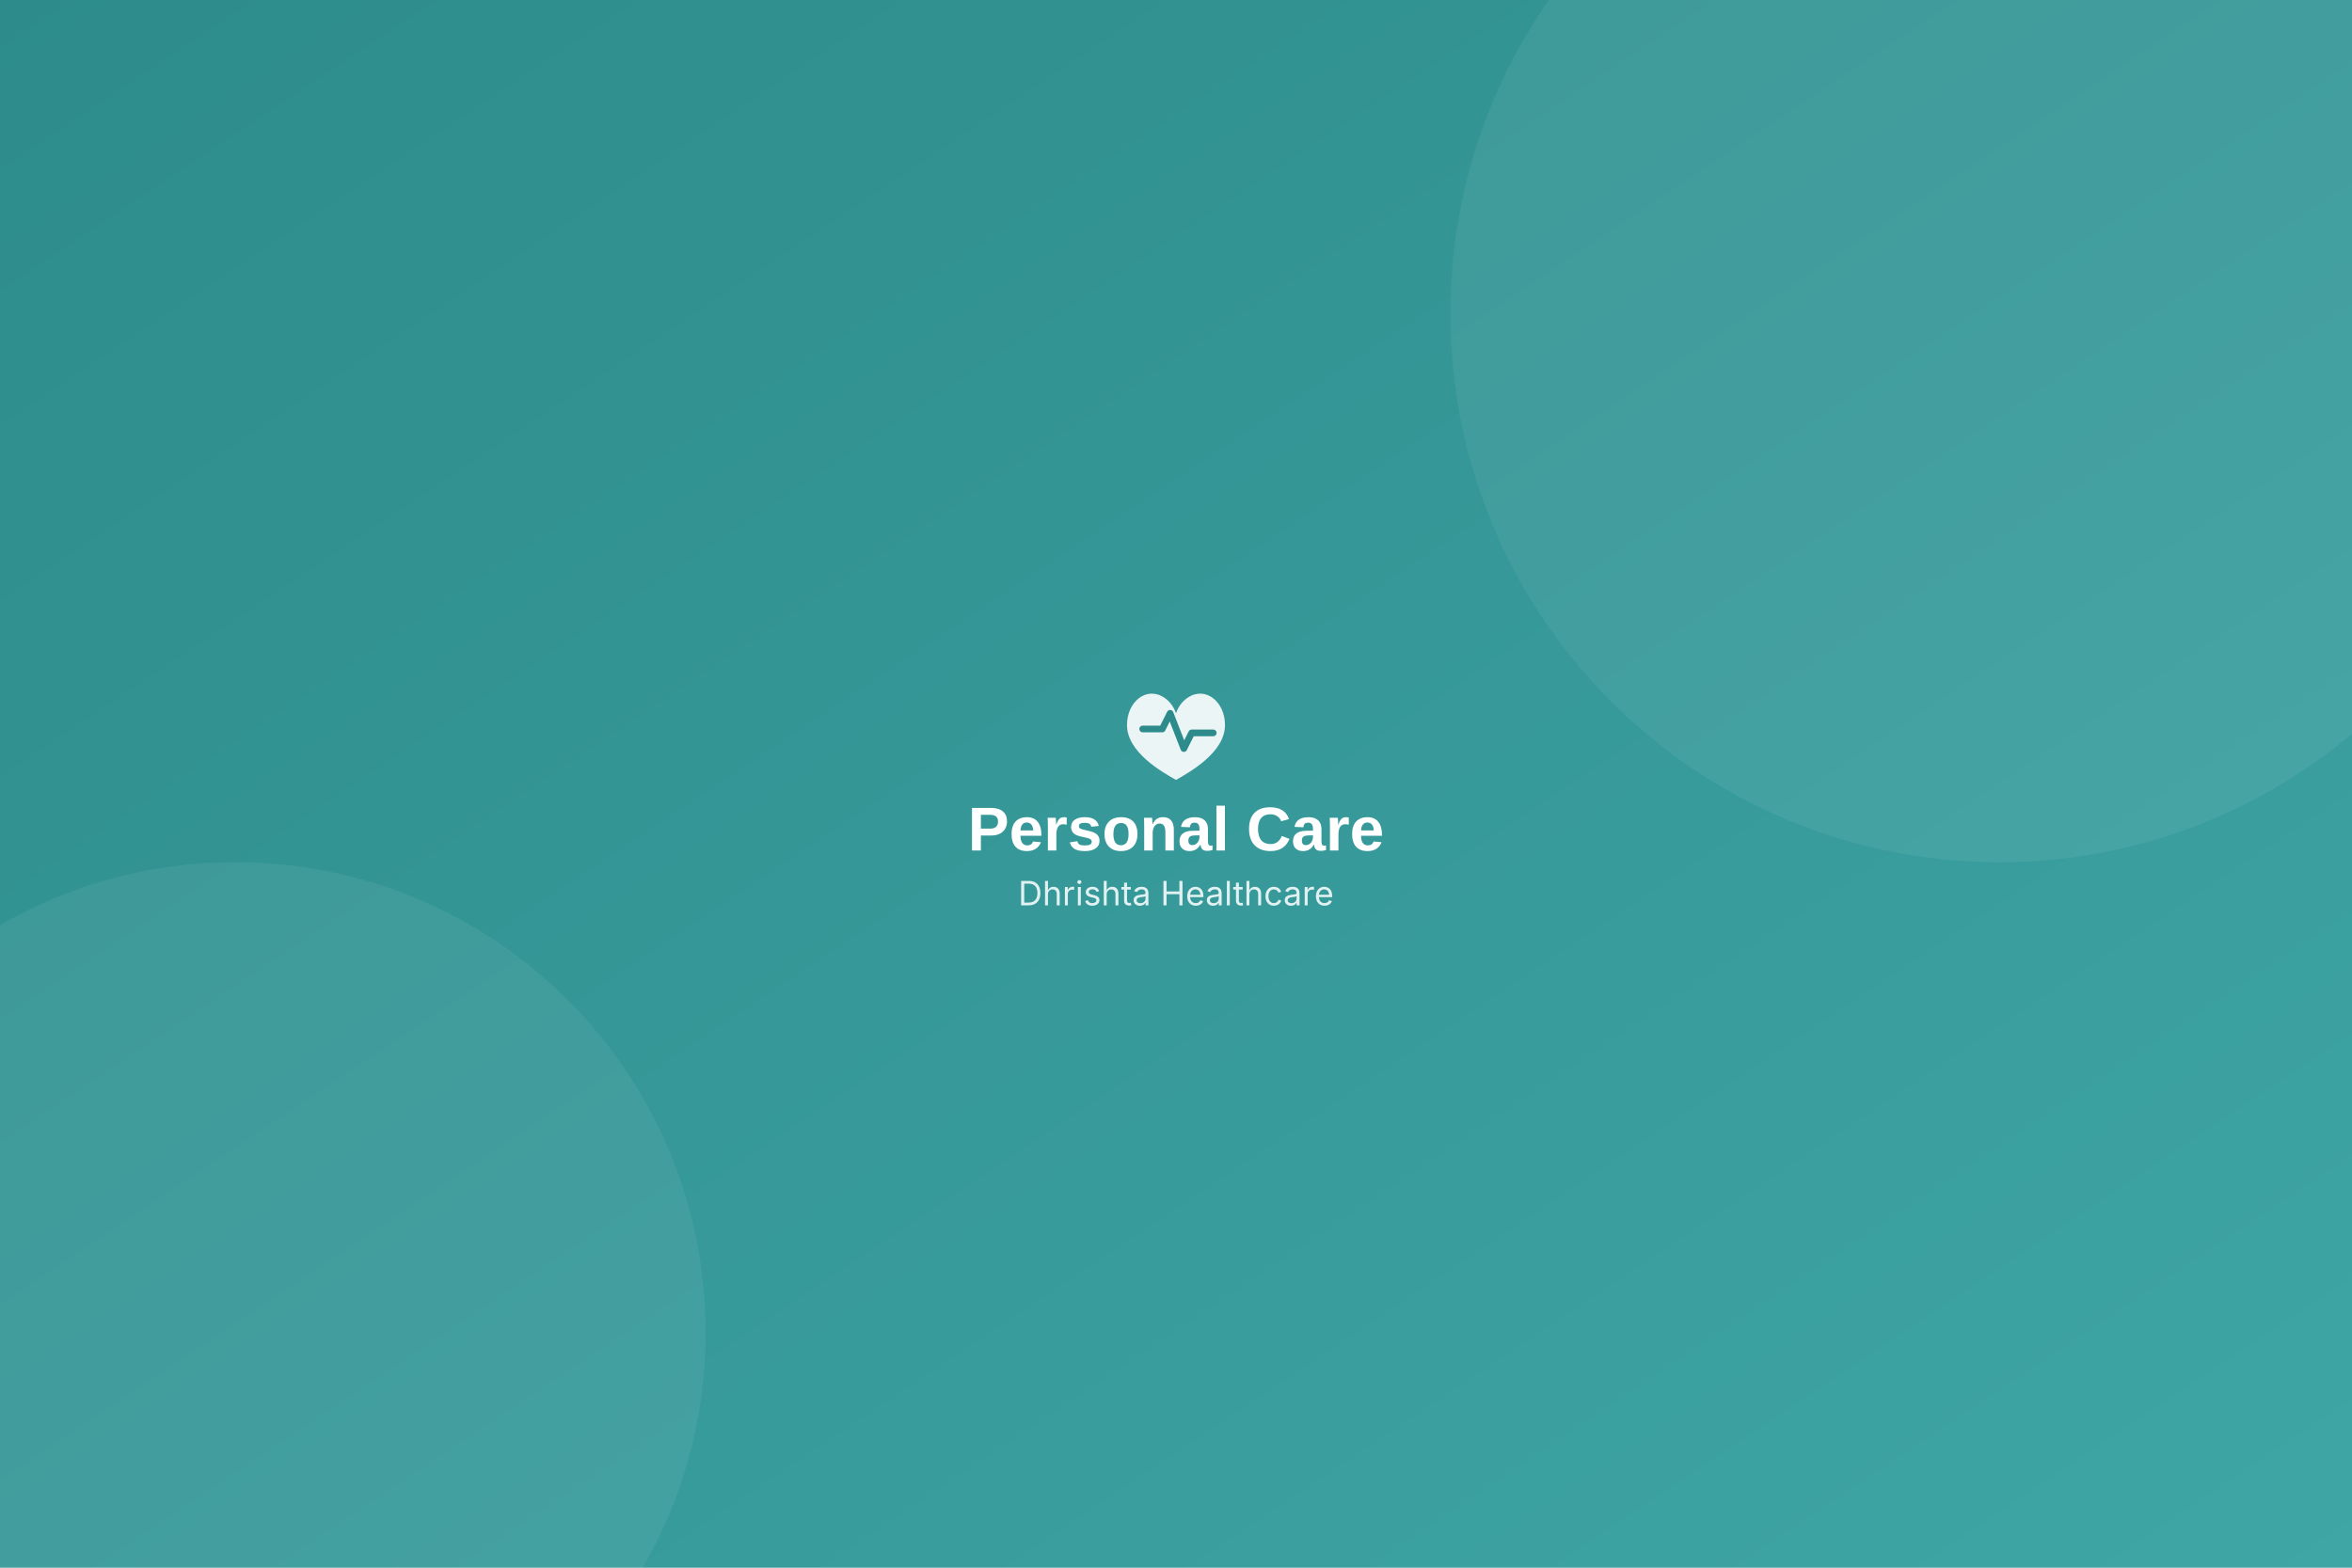
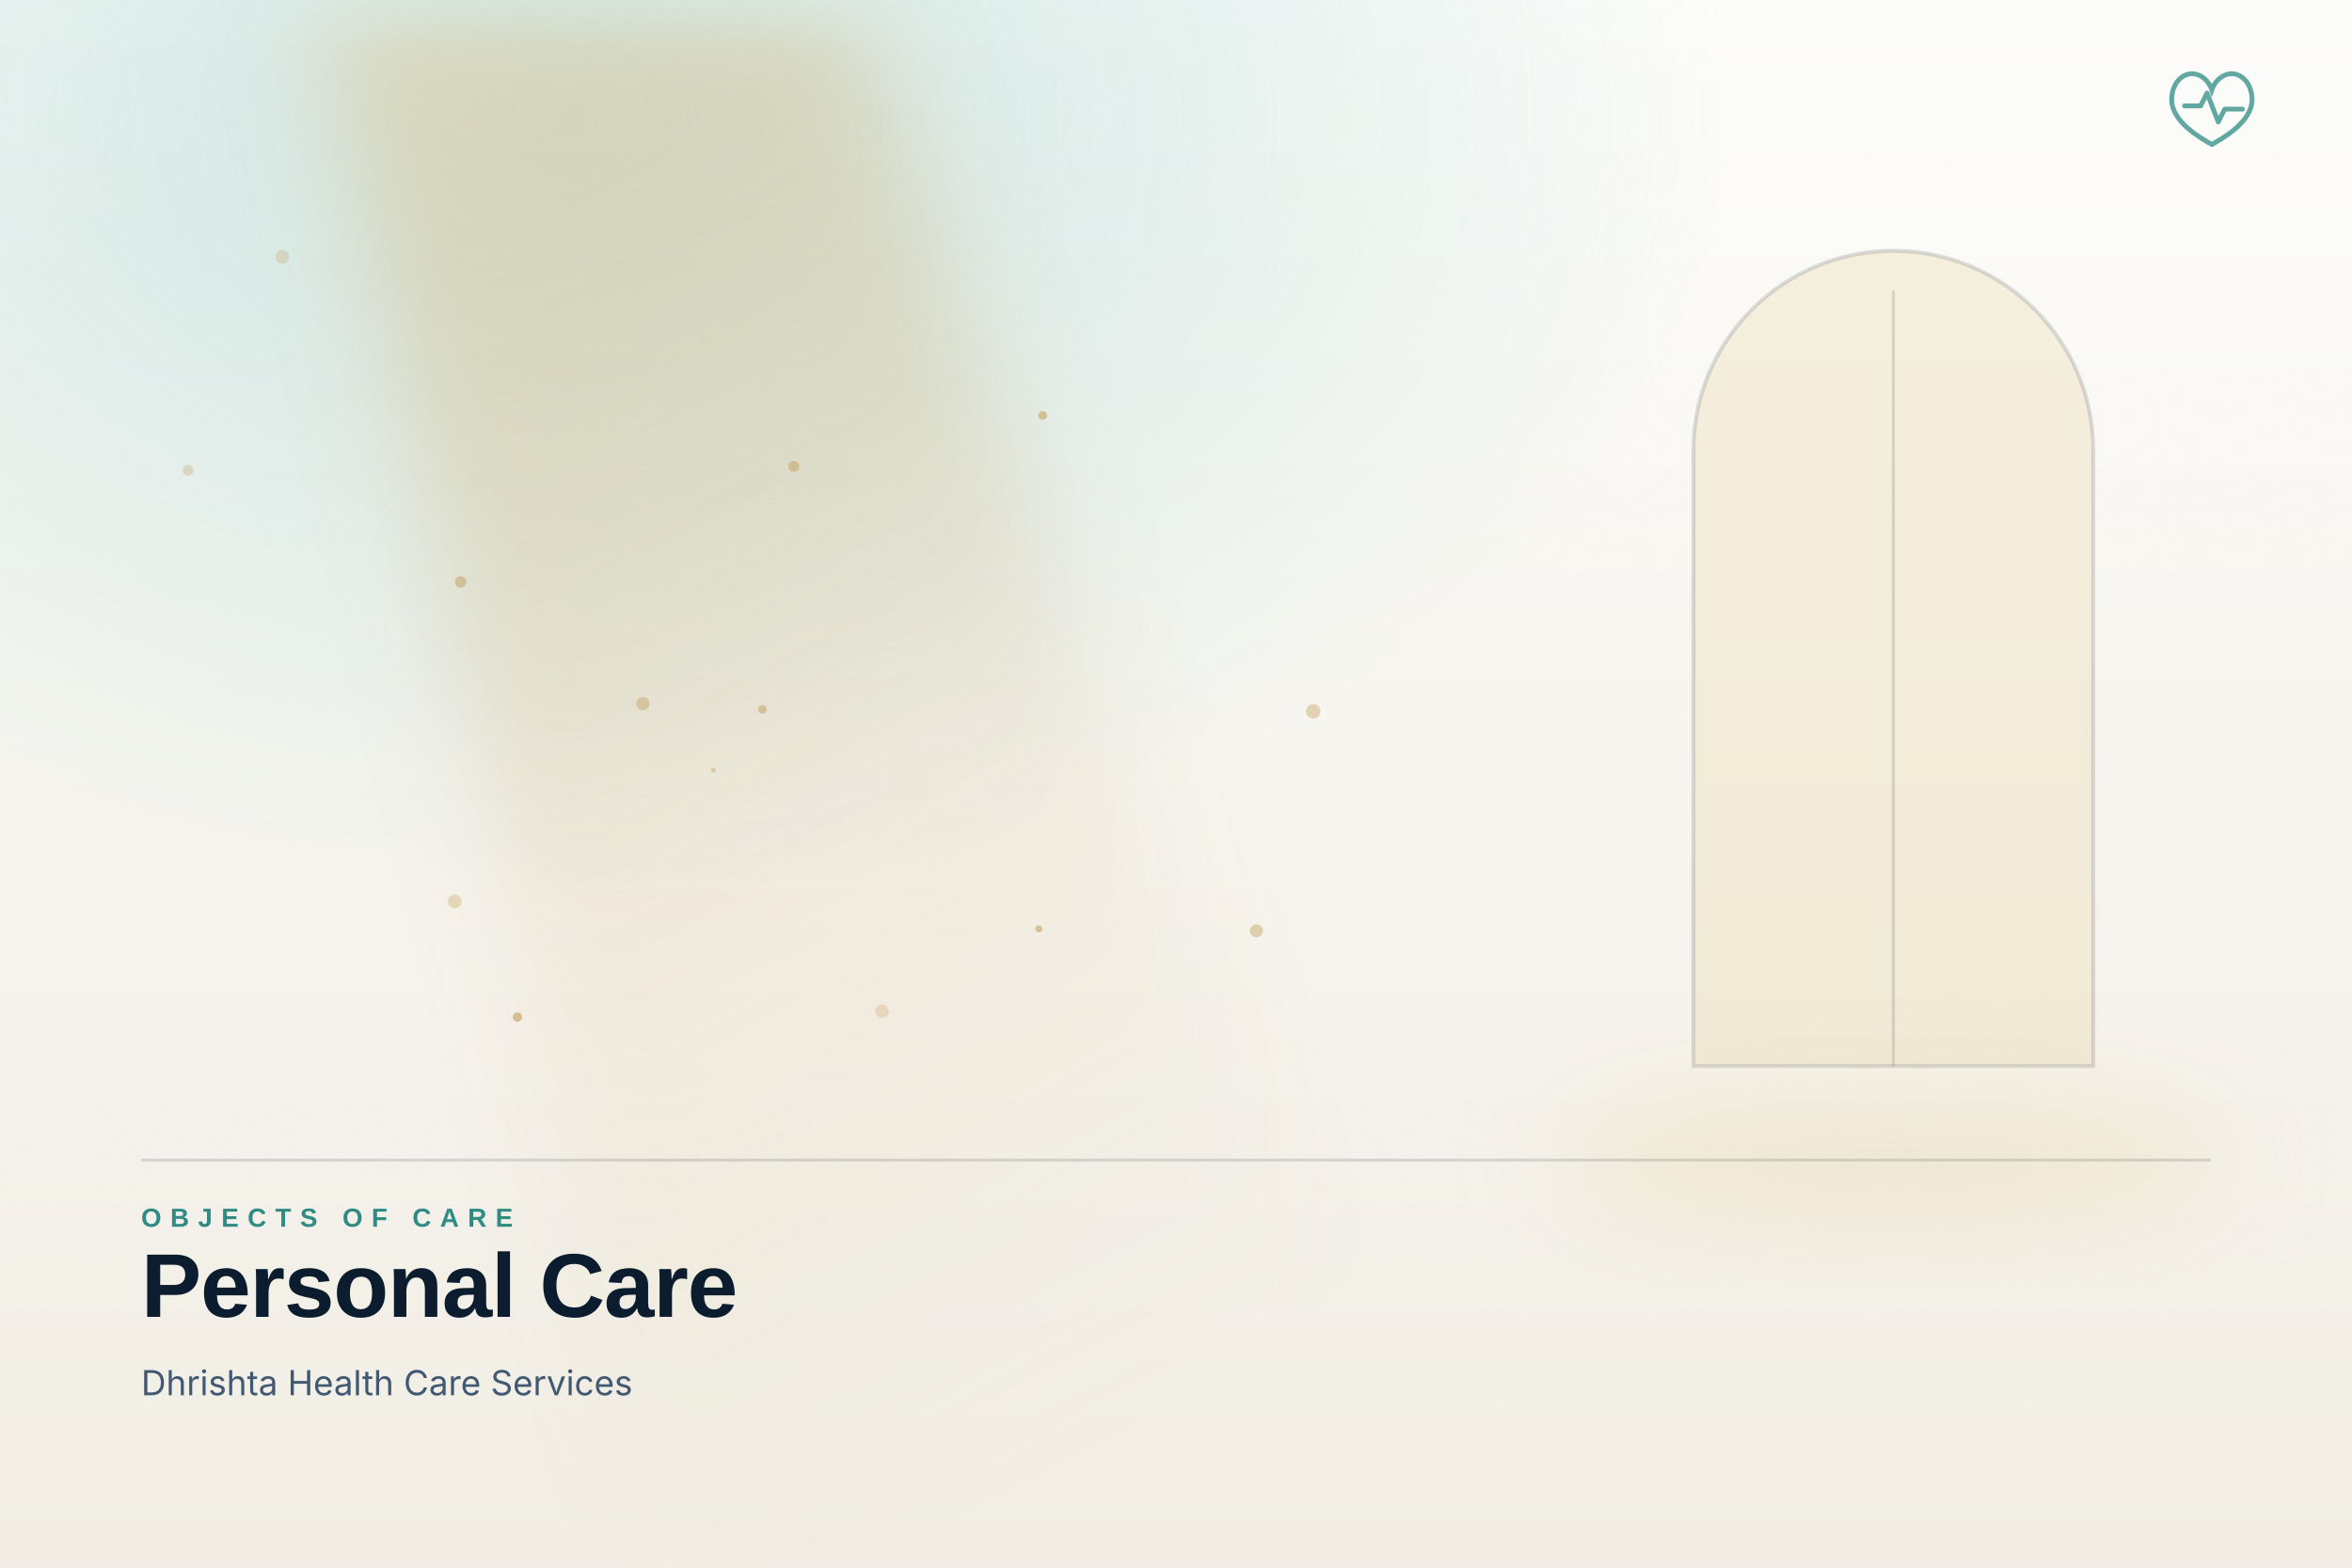
- <svg xmlns="http://www.w3.org/2000/svg" viewBox="0 0 1200 800">
+ <svg xmlns="http://www.w3.org/2000/svg" viewBox="0 0 1200 800" role="img" aria-label="Personal Care">
  <defs>
-     <linearGradient id="g" x1="0" y1="0" x2="1" y2="1">
-       <stop offset="0" stop-color="#2d8b8b" />
-       <stop offset="1" stop-color="#3fa5a5" />
+     <linearGradient id="field9" x1="0" y1="0" x2="0" y2="1">
+       <stop offset="0" stop-color="#FDFDFB" />
+       <stop offset="1" stop-color="#F2EEE5" />
    </linearGradient>
+     <radialGradient id="glow9" cx="0.24" cy="0.08" r="0.9">
+       <stop offset="0" stop-color="#A7D3CE" stop-opacity="0.55" />
+       <stop offset="0.55" stop-color="#A7D3CE" stop-opacity="0" />
+     </radialGradient>
+     <linearGradient id="shaft9" x1="0" y1="0" x2="0.35" y2="1">
+       <stop offset="0" stop-color="#EAD9B0" stop-opacity="0.65" />
+       <stop offset="0.6" stop-color="#C29A55" stop-opacity="0.12" />
+       <stop offset="1" stop-color="#C29A55" stop-opacity="0" />
+     </linearGradient>
+     <filter id="soft9" x="-40%" y="-40%" width="180%" height="180%">
+       <feGaussianBlur stdDeviation="26" />
+     </filter>
+     <filter id="grain9">
+       <feTurbulence type="fractalNoise" baseFrequency="0.8" numOctaves="2" stitchTiles="stitch" />
+       <feColorMatrix type="saturate" values="0" />
+       <feComponentTransfer>
+         <feFuncA type="linear" slope="0.05" />
+       </feComponentTransfer>
+       <feComposite operator="over" in2="SourceGraphic" />
+     </filter>
  </defs>
-   <rect width="1200" height="800" fill="url(#g)" />
-   <circle cx="1020" cy="160" r="280" fill="#ffffff" opacity="0.06" />
-   <circle cx="120" cy="680" r="240" fill="#ffffff" opacity="0.06" />
-   <g transform="translate(575, 352) scale(1)">
-     <path d="M0 18 C0 6 10-2 19 4 c3 2 5 5 6 8 1-3 3-6 6-8 9-6 19 2 19 14 0 14-18 24-25 28 C18 42 0 32 0 18z" fill="#ffffff" opacity="0.9" />
-     <path d="M8 20 h10 l4-8 7 18 4-8 h11" stroke="#2d8b8b" stroke-width="3.4" fill="none" stroke-linecap="round" stroke-linejoin="round" />
+   <rect width="1200" height="800" fill="url(#field9)" />
+   <rect width="1200" height="800" fill="url(#glow9)" />
+   <polygon points="144,-80 408,-80 744,840 336,840" fill="url(#shaft9)" filter="url(#soft9)" />
+   <g>
+     <path d="M864 544 v-314 a102 102 0 0 1 204 0 v314 z" fill="rgba(234,217,176,0.35)" stroke="rgba(10,27,46,0.14)" stroke-width="2" />
+     <line x1="966" y1="148.4" x2="966" y2="544" stroke="rgba(10,27,46,0.14)" stroke-width="1.5" />
+     <ellipse cx="966" cy="592" rx="173.4" ry="36" fill="#EAD9B0" opacity="0.4" filter="url(#soft9)" />
  </g>
-   <text x="600" y="434" text-anchor="middle" font-family="Manrope, Arial, sans-serif" font-size="31.579" font-weight="700" fill="#ffffff">Personal Care</text>
-   <text x="600" y="462" text-anchor="middle" font-family="Inter, Arial, sans-serif" font-size="17.143" fill="#ffffff" opacity="0.85">Dhrishta Healthcare</text>
+   <line x1="72" y1="592" x2="1128" y2="592" stroke="rgba(10,27,46,0.14)" stroke-width="1.5" />
+   <circle cx="96" cy="240" r="2.8" fill="#C29A55" opacity="0.28" />
+   <circle cx="450" cy="516" r="3.4" fill="#C29A55" opacity="0.27" />
+   <circle cx="232" cy="460" r="3.5" fill="#C29A55" opacity="0.32" />
+   <circle cx="670" cy="363" r="3.7" fill="#C29A55" opacity="0.39" />
+   <circle cx="144" cy="131" r="3.5" fill="#C29A55" opacity="0.26" />
+   <circle cx="405" cy="238" r="2.8" fill="#C29A55" opacity="0.48" />
+   <circle cx="235" cy="297" r="2.9" fill="#C29A55" opacity="0.49" />
+   <circle cx="389" cy="362" r="2.2" fill="#C29A55" opacity="0.47" />
+   <circle cx="530" cy="474" r="1.8" fill="#C29A55" opacity="0.54" />
+   <circle cx="328" cy="359" r="3.4" fill="#C29A55" opacity="0.41" />
+   <circle cx="364" cy="393" r="1.2" fill="#C29A55" opacity="0.40" />
+   <circle cx="532" cy="212" r="2.2" fill="#C29A55" opacity="0.55" />
+   <circle cx="641" cy="475" r="3.3" fill="#C29A55" opacity="0.42" />
+   <circle cx="264" cy="519" r="2.4" fill="#C29A55" opacity="0.58" />
+   <g transform="translate(1108,36) scale(0.82)" opacity="0.75">
+     <path d="M0 18 C0 6 10-2 19 4 c3 2 5 5 6 8 1-3 3-6 6-8 9-6 19 2 19 14 0 14-18 24-25 28 C18 42 0 32 0 18z" fill="none" stroke="#2E8B84" stroke-width="3" />
+     <path d="M8 22 h10 l4-8 7 18 4-8 h11" stroke="#2E8B84" stroke-width="3" fill="none" stroke-linecap="round" stroke-linejoin="round" />
+   </g>
+   <g font-family="Manrope, Arial, sans-serif">
+     <text x="72" y="626" font-size="13.333" font-weight="600" letter-spacing="4.5" fill="#2E8B84">OBJECTS OF CARE</text>
+     <text x="72" y="672" font-size="46.154" font-weight="700" letter-spacing="-0.5" fill="#0A1B2E">Personal Care</text>
+     <text x="72" y="712" font-family="Inter, Arial, sans-serif" font-size="17.647" fill="#405872">Dhrishta Health Care Services</text>
+   </g>
+   <rect width="1200" height="800" filter="url(#grain9)" opacity="0.35" fill="none" />
</svg>
